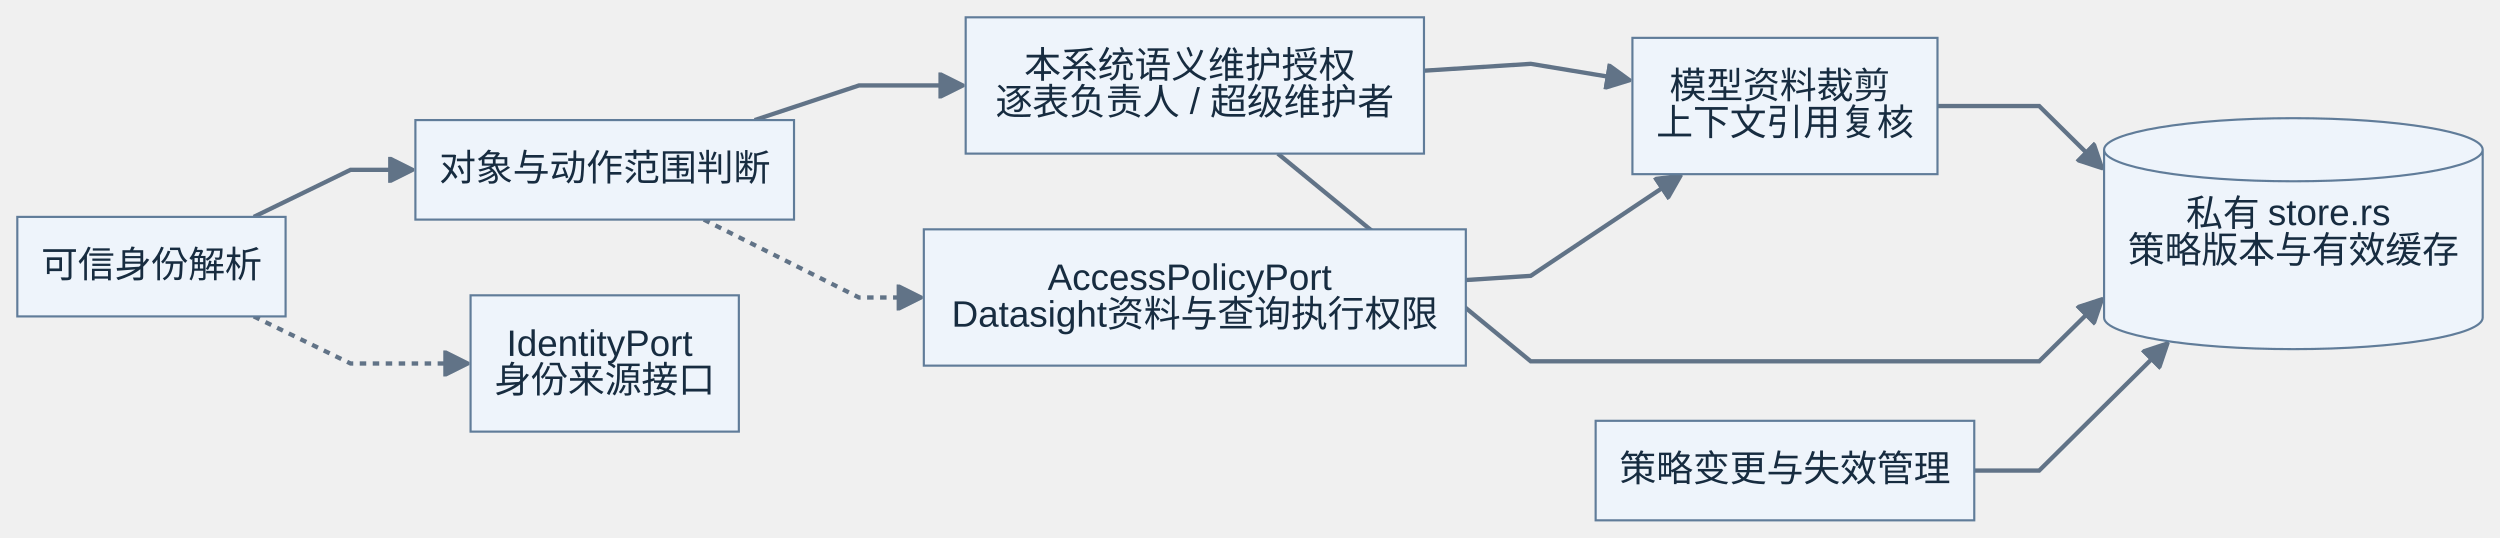
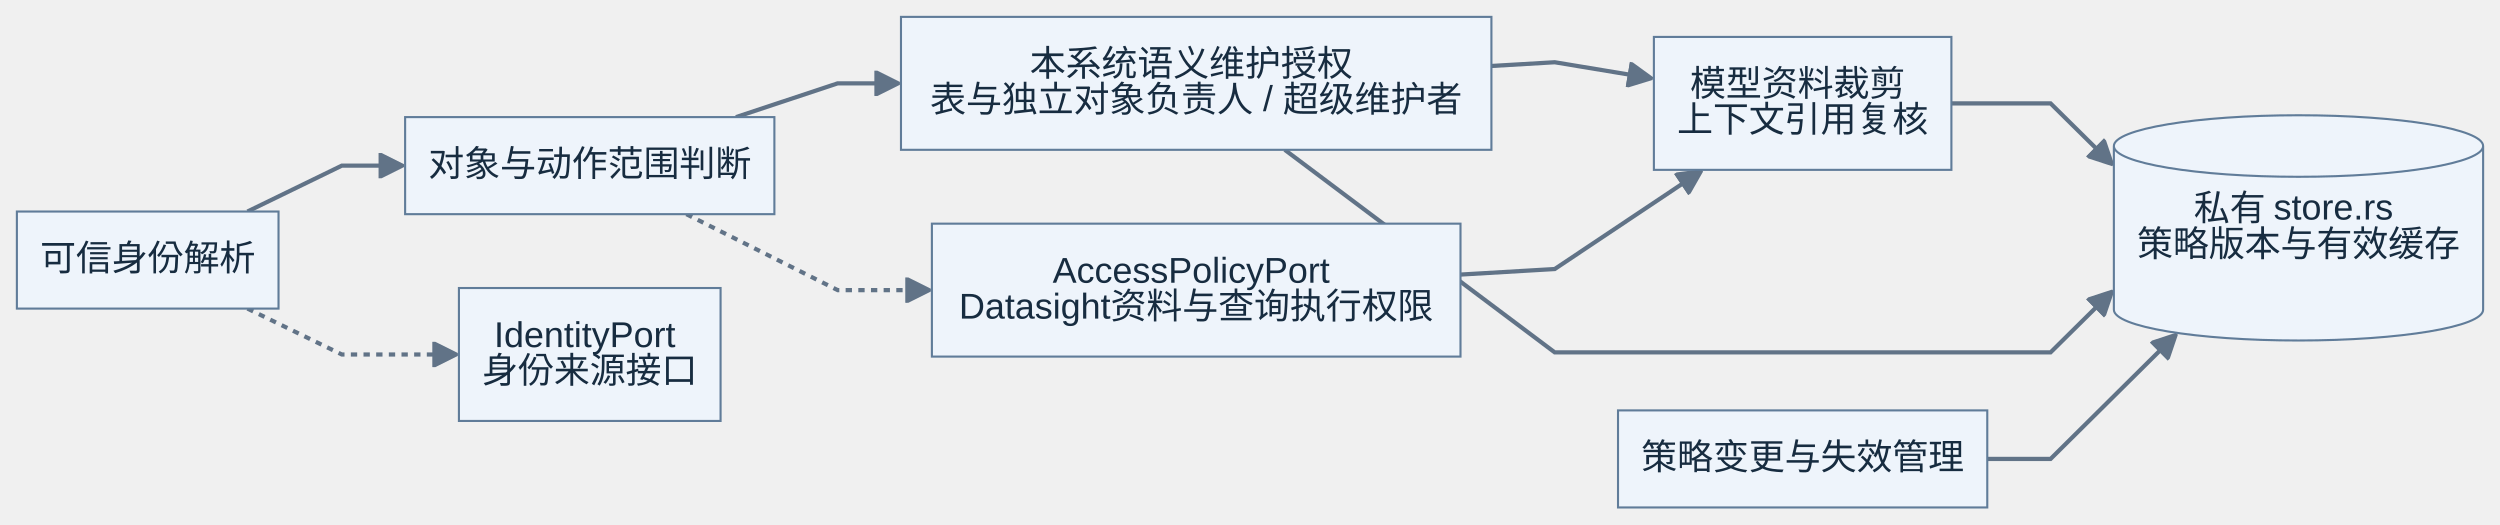
- <svg xmlns="http://www.w3.org/2000/svg" aria-roledescription="flowchart-v2" role="graphics-document document" viewBox="-8 -8 1155.516 248.5" height="248.5" width="1155.516" id="diagramS01">
+ <svg xmlns="http://www.w3.org/2000/svg" aria-roledescription="flowchart-v2" role="graphics-document document" viewBox="-8 -8 1184.828 248.5" height="248.5" width="1184.828" id="diagramS01">
  <style>#diagramS01{font-family:PingFang SC,Microsoft YaHei,Arial,sans-serif;font-size:17px;fill:#172c40;}#diagramS01 .error-icon{fill:#ffffff;}#diagramS01 .error-text{fill:#000000;stroke:#000000;}#diagramS01 .edge-thickness-normal{stroke-width:2px;}#diagramS01 .edge-thickness-thick{stroke-width:3.5px;}#diagramS01 .edge-pattern-solid{stroke-dasharray:0;}#diagramS01 .edge-pattern-dashed{stroke-dasharray:3;}#diagramS01 .edge-pattern-dotted{stroke-dasharray:2;}#diagramS01 .marker{fill:#617387;stroke:#617387;}#diagramS01 .marker.cross{stroke:#617387;}#diagramS01 svg{font-family:PingFang SC,Microsoft YaHei,Arial,sans-serif;font-size:17px;}#diagramS01 .label{font-family:PingFang SC,Microsoft YaHei,Arial,sans-serif;color:#172c40;}#diagramS01 .cluster-label text{fill:#000000;}#diagramS01 .cluster-label span,#diagramS01 p{color:#000000;}#diagramS01 .label text,#diagramS01 span,#diagramS01 p{fill:#172c40;color:#172c40;}#diagramS01 .node rect,#diagramS01 .node circle,#diagramS01 .node ellipse,#diagramS01 .node polygon,#diagramS01 .node path{fill:#eef4fb;stroke:#607c99;stroke-width:1px;}#diagramS01 .flowchart-label text{text-anchor:middle;}#diagramS01 .node .katex path{fill:#000;stroke:#000;stroke-width:1px;}#diagramS01 .node .label{text-align:center;}#diagramS01 .node.clickable{cursor:pointer;}#diagramS01 .arrowheadPath{fill:#0b0b0b;}#diagramS01 .edgePath .path{stroke:#617387;stroke-width:2.0px;}#diagramS01 .flowchart-link{stroke:#617387;fill:none;}#diagramS01 .edgeLabel{background-color:#f5f8fb;text-align:center;}#diagramS01 .edgeLabel rect{opacity:0.5;background-color:#f5f8fb;fill:#f5f8fb;}#diagramS01 .labelBkg{background-color:rgba(245, 248, 251, 0.5);}#diagramS01 .cluster rect{fill:#f7f9fc;stroke:#bccbd9;stroke-width:1px;}#diagramS01 .cluster text{fill:#000000;}#diagramS01 .cluster span,#diagramS01 p{color:#000000;}#diagramS01 div.mermaidTooltip{position:absolute;text-align:center;max-width:200px;padding:2px;font-family:PingFang SC,Microsoft YaHei,Arial,sans-serif;font-size:12px;background:#ffffff;border:1px solid hsl(0, 0%, 90%);border-radius:2px;pointer-events:none;z-index:100;}#diagramS01 .flowchartTitleText{text-anchor:middle;font-size:18px;fill:#172c40;}#diagramS01 :root{--mermaid-font-family:PingFang SC,Microsoft YaHei,Arial,sans-serif;}</style>
  <g>
    <marker orient="auto" markerHeight="12" markerWidth="12" markerUnits="userSpaceOnUse" refY="5" refX="6" viewBox="0 0 10 10" class="marker flowchart" id="diagramS01_flowchart-pointEnd">
      <path style="stroke-width: 1; stroke-dasharray: 1, 0;" class="arrowMarkerPath" d="M 0 0 L 10 5 L 0 10 z" />
    </marker>
    <marker orient="auto" markerHeight="12" markerWidth="12" markerUnits="userSpaceOnUse" refY="5" refX="4.5" viewBox="0 0 10 10" class="marker flowchart" id="diagramS01_flowchart-pointStart">
      <path style="stroke-width: 1; stroke-dasharray: 1, 0;" class="arrowMarkerPath" d="M 0 5 L 10 10 L 10 0 z" />
    </marker>
    <marker orient="auto" markerHeight="11" markerWidth="11" markerUnits="userSpaceOnUse" refY="5" refX="11" viewBox="0 0 10 10" class="marker flowchart" id="diagramS01_flowchart-circleEnd">
      <circle style="stroke-width: 1; stroke-dasharray: 1, 0;" class="arrowMarkerPath" r="5" cy="5" cx="5" />
    </marker>
    <marker orient="auto" markerHeight="11" markerWidth="11" markerUnits="userSpaceOnUse" refY="5" refX="-1" viewBox="0 0 10 10" class="marker flowchart" id="diagramS01_flowchart-circleStart">
      <circle style="stroke-width: 1; stroke-dasharray: 1, 0;" class="arrowMarkerPath" r="5" cy="5" cx="5" />
    </marker>
    <marker orient="auto" markerHeight="11" markerWidth="11" markerUnits="userSpaceOnUse" refY="5.2" refX="12" viewBox="0 0 11 11" class="marker cross flowchart" id="diagramS01_flowchart-crossEnd">
      <path style="stroke-width: 2; stroke-dasharray: 1, 0;" class="arrowMarkerPath" d="M 1,1 l 9,9 M 10,1 l -9,9" />
    </marker>
    <marker orient="auto" markerHeight="11" markerWidth="11" markerUnits="userSpaceOnUse" refY="5.2" refX="-1" viewBox="0 0 11 11" class="marker cross flowchart" id="diagramS01_flowchart-crossStart">
      <path style="stroke-width: 2; stroke-dasharray: 1, 0;" class="arrowMarkerPath" d="M 1,1 l 9,9 M 10,1 l -9,9" />
    </marker>
    <g class="root">
      <g class="clusters" />
      <g class="edgePaths">
        <path marker-end="url(#diagramS01_flowchart-pointEnd)" style="fill:none;" class="edge-thickness-normal edge-pattern-solid flowchart-link LS-Identity LE-Scope" id="L-Identity-Scope-0" d="M109.285,92.25L154,70.5L178.7,70.5" />
        <path marker-end="url(#diagramS01_flowchart-pointEnd)" style="fill:none;stroke-width:2px;stroke-dasharray:3;" class="edge-thickness-normal edge-pattern-dotted flowchart-link LS-Identity LE-IdentityPort" id="L-Identity-IdentityPort-0" d="M109.285,138.25L154,160L204.2,160" />
-         <path marker-end="url(#diagramS01_flowchart-pointEnd)" style="fill:none;" class="edge-thickness-normal edge-pattern-solid flowchart-link LS-Scope LE-Local" id="L-Scope-Local-0" d="M340.795,47.5L389,31.5L433.044,31.5" />
-         <path marker-end="url(#diagramS01_flowchart-pointEnd)" style="fill:none;stroke-width:2px;stroke-dasharray:3;" class="edge-thickness-normal edge-pattern-dotted flowchart-link LS-Scope LE-AccessPort" id="L-Scope-AccessPort-0" d="M317.305,93.5L389,129.5L413.7,129.5" />
-         <path marker-end="url(#diagramS01_flowchart-pointEnd)" style="fill:none;" class="edge-thickness-normal edge-pattern-solid flowchart-link LS-Local LE-Delivery" id="L-Local-Delivery-0" d="M650.172,24.678L699.516,21.5L741.287,28.432" />
-         <path marker-end="url(#diagramS01_flowchart-pointEnd)" style="fill:none;" class="edge-thickness-normal edge-pattern-solid flowchart-link LS-AccessPort LE-Delivery" id="L-AccessPort-Delivery-0" d="M669.516,121.432L699.516,119.5L765.459,75.444" />
-         <path marker-end="url(#diagramS01_flowchart-pointEnd)" style="fill:none;" class="edge-thickness-normal edge-pattern-solid flowchart-link LS-Delivery LE-Store" id="L-Delivery-Store-0" d="M887.516,41L934.516,41L960.746,66.922" />
-         <path marker-end="url(#diagramS01_flowchart-pointEnd)" style="fill:none;" class="edge-thickness-normal edge-pattern-solid flowchart-link LS-Local LE-Store" id="L-Local-Store-0" d="M582.616,63L699.516,159L817.016,159L934.516,159L960.746,133.078" />
-         <path marker-end="url(#diagramS01_flowchart-pointEnd)" style="fill:none;" class="edge-thickness-normal edge-pattern-solid flowchart-link LS-Changes LE-Store" id="L-Changes-Store-0" d="M904.516,209.5L934.516,209.5L990.977,153.547" />
+         <path marker-end="url(#diagramS01_flowchart-pointEnd)" style="fill:none;" class="edge-thickness-normal edge-pattern-solid flowchart-link LS-Scope LE-Local" id="L-Scope-Local-0" d="M340.795,47.5L389,31.5L413.7,31.5" />
+         <path marker-end="url(#diagramS01_flowchart-pointEnd)" style="fill:none;stroke-width:2px;stroke-dasharray:3;" class="edge-thickness-normal edge-pattern-dotted flowchart-link LS-Scope LE-AccessPort" id="L-Scope-AccessPort-0" d="M317.305,93.5L389,129.5L428.356,129.5" />
+         <path marker-end="url(#diagramS01_flowchart-pointEnd)" style="fill:none;" class="edge-thickness-normal edge-pattern-solid flowchart-link LS-Local LE-Delivery" id="L-Local-Delivery-0" d="M698.828,23.266L728.828,21.5L770.6,28.432" />
+         <path marker-end="url(#diagramS01_flowchart-pointEnd)" style="fill:none;" class="edge-thickness-normal edge-pattern-solid flowchart-link LS-AccessPort LE-Delivery" id="L-AccessPort-Delivery-0" d="M684.172,122.128L728.828,119.5L794.771,75.444" />
+         <path marker-end="url(#diagramS01_flowchart-pointEnd)" style="fill:none;" class="edge-thickness-normal edge-pattern-solid flowchart-link LS-Delivery LE-Store" id="L-Delivery-Store-0" d="M916.828,41L963.828,41L990.058,66.922" />
+         <path marker-end="url(#diagramS01_flowchart-pointEnd)" style="fill:none;" class="edge-thickness-normal edge-pattern-solid flowchart-link LS-Local LE-Store" id="L-Local-Store-0" d="M600.893,63L728.828,159L846.328,159L963.828,159L990.058,133.078" />
+         <path marker-end="url(#diagramS01_flowchart-pointEnd)" style="fill:none;" class="edge-thickness-normal edge-pattern-solid flowchart-link LS-Changes LE-Store" id="L-Changes-Store-0" d="M933.828,209.5L963.828,209.5L1020.289,153.547" />
      </g>
      <g class="edgeLabels">
        <g class="edgeLabel">
          <g transform="translate(0, 0)" class="label">
            <rect height="0" width="0" ry="0" rx="0" />
            <text style="">
              <tspan class="row" x="0" dy="1em" xml:space="preserve" />
            </text>
          </g>
        </g>
        <g class="edgeLabel">
          <g transform="translate(0, 0)" class="label">
            <rect height="0" width="0" ry="0" rx="0" />
            <text style="">
              <tspan class="row" x="0" dy="1em" xml:space="preserve" />
            </text>
          </g>
        </g>
        <g class="edgeLabel">
          <g transform="translate(0, 0)" class="label">
            <rect height="0" width="0" ry="0" rx="0" />
            <text style="">
              <tspan class="row" x="0" dy="1em" xml:space="preserve" />
            </text>
          </g>
        </g>
        <g class="edgeLabel">
          <g transform="translate(0, 0)" class="label">
            <rect height="0" width="0" ry="0" rx="0" />
            <text style="">
              <tspan class="row" x="0" dy="1em" xml:space="preserve" />
            </text>
          </g>
        </g>
        <g class="edgeLabel">
          <g transform="translate(0, 0)" class="label">
            <rect height="0" width="0" ry="0" rx="0" />
            <text style="">
              <tspan class="row" x="0" dy="1em" xml:space="preserve" />
            </text>
          </g>
        </g>
        <g class="edgeLabel">
          <g transform="translate(0, 0)" class="label">
            <rect height="0" width="0" ry="0" rx="0" />
            <text style="">
              <tspan class="row" x="0" dy="1em" xml:space="preserve" />
            </text>
          </g>
        </g>
        <g class="edgeLabel">
          <g transform="translate(0, 0)" class="label">
            <rect height="0" width="0" ry="0" rx="0" />
            <text style="">
              <tspan class="row" x="0" dy="1em" xml:space="preserve" />
            </text>
          </g>
        </g>
        <g class="edgeLabel">
          <g transform="translate(0, 0)" class="label">
            <rect height="0" width="0" ry="0" rx="0" />
            <text style="">
              <tspan class="row" x="0" dy="1em" xml:space="preserve" />
            </text>
          </g>
        </g>
        <g class="edgeLabel">
          <g transform="translate(0, 0)" class="label">
            <rect height="0" width="0" ry="0" rx="0" />
            <text style="">
              <tspan class="row" x="0" dy="1em" xml:space="preserve" />
            </text>
          </g>
        </g>
      </g>
      <g class="nodes">
        <g transform="translate(62, 115.25)" data-id="Identity" data-node="true" id="flowchart-Identity-449" class="node default default flowchart-label">
          <rect height="46" width="124" y="-23" x="-62" ry="0" rx="0" style="" class="basic label-container" />
          <g transform="translate(0, -12)" style="" class="label">
            <rect />
            <text style="">
              <tspan class="row" x="0" dy="1em" xml:space="preserve">可信身份解析</tspan>
            </text>
          </g>
        </g>
        <g transform="translate(271.5, 70.5)" data-id="Scope" data-node="true" id="flowchart-Scope-450" class="node default default flowchart-label">
          <rect height="46" width="175" y="-23" x="-87.5" ry="0" rx="0" style="" class="basic label-container" />
          <g transform="translate(0, -12)" style="" class="label">
            <rect />
            <text style="">
              <tspan class="row" x="0" dy="1em" xml:space="preserve">对象与动作范围判断</tspan>
            </text>
          </g>
        </g>
        <g transform="translate(271.5, 160)" data-id="IdentityPort" data-node="true" id="flowchart-IdentityPort-452" class="node default default flowchart-label">
          <rect height="63" width="124" y="-31.5" x="-62" ry="0" rx="0" style="" class="basic label-container" />
          <g transform="translate(0, -20.5)" style="" class="label">
            <rect />
            <text style="">
              <tspan class="row" x="0" dy="1em" xml:space="preserve">IdentityPort</tspan>
              <tspan class="row" x="0" dy="1em" xml:space="preserve">身份来源接口</tspan>
            </text>
          </g>
        </g>
-         <g transform="translate(544.2578, 31.5)" data-id="Local" data-node="true" id="flowchart-Local-454" class="node default default flowchart-label">
-           <rect height="63" width="211.828" y="-31.5" x="-105.914" ry="0" rx="0" style="" class="basic label-container" />
+         <g transform="translate(558.9141, 31.5)" data-id="Local" data-node="true" id="flowchart-Local-454" class="node default default flowchart-label">
+           <rect height="63" width="279.828" y="-31.5" x="-139.914" ry="0" rx="0" style="" class="basic label-container" />
          <g transform="translate(0, -20.5)" style="" class="label">
            <rect />
            <text style="">
              <tspan class="row" x="0" dy="1em" xml:space="preserve">本系统语义维护授权</tspan>
-               <tspan class="row" x="0" dy="1em" xml:space="preserve">逐表负责人 / 超级维护者</tspan>
+               <tspan class="row" x="0" dy="1em" xml:space="preserve">表与独立对象负责人 / 超级维护者</tspan>
            </text>
          </g>
        </g>
-         <g transform="translate(544.2578, 129.5)" data-id="AccessPort" data-node="true" id="flowchart-AccessPort-456" class="node default default flowchart-label">
+         <g transform="translate(558.9141, 129.5)" data-id="AccessPort" data-node="true" id="flowchart-AccessPort-456" class="node default default flowchart-label">
          <rect height="63" width="250.516" y="-31.5" x="-125.258" ry="0" rx="0" style="" class="basic label-container" />
          <g transform="translate(0, -20.5)" style="" class="label">
            <rect />
            <text style="">
              <tspan class="row" x="0" dy="1em" xml:space="preserve">AccessPolicyPort</tspan>
              <tspan class="row" x="0" dy="1em" xml:space="preserve">Datasight资料与查询执行权限</tspan>
            </text>
          </g>
        </g>
-         <g transform="translate(817.0156, 41)" data-id="Delivery" data-node="true" id="flowchart-Delivery-458" class="node default default flowchart-label">
+         <g transform="translate(846.3281, 41)" data-id="Delivery" data-node="true" id="flowchart-Delivery-458" class="node default default flowchart-label">
          <rect height="63" width="141" y="-31.5" x="-70.5" ry="0" rx="0" style="" class="basic label-container" />
          <g transform="translate(0, -20.5)" style="" class="label">
            <rect />
            <text style="">
              <tspan class="row" x="0" dy="1em" xml:space="preserve">模型资料裁剪</tspan>
              <tspan class="row" x="0" dy="1em" xml:space="preserve">上下文引用复核</tspan>
            </text>
          </g>
        </g>
-         <g transform="translate(1052.016, 100)" data-id="Store" data-node="true" id="flowchart-Store-462" class="node default default flowchart-label">
+         <g transform="translate(1081.328, 100)" data-id="Store" data-node="true" id="flowchart-Store-462" class="node default default flowchart-label">
          <path transform="translate(-87.5,-53.375)" d="M 0,14.583 a 87.5,14.583 0,0,0 175 0 a 87.5,14.583 0,0,0 -175 0 l 0,77.583 a 87.5,14.583 0,0,0 175 0 l 0,-77.583" style="" />
          <g transform="translate(0, -20.5)" style="" class="label">
            <rect />
            <text style="">
              <tspan class="row" x="0" dy="1em" xml:space="preserve">私有 store.rs</tspan>
              <tspan class="row" x="0" dy="1em" xml:space="preserve">策略版本与有效缓存</tspan>
            </text>
          </g>
        </g>
-         <g transform="translate(817.0156, 209.5)" data-id="Changes" data-node="true" id="flowchart-Changes-465" class="node default default flowchart-label">
+         <g transform="translate(846.3281, 209.5)" data-id="Changes" data-node="true" id="flowchart-Changes-465" class="node default default flowchart-label">
          <rect height="46" width="175" y="-23" x="-87.5" ry="0" rx="0" style="" class="basic label-container" />
          <g transform="translate(0, -12)" style="" class="label">
            <rect />
            <text style="">
              <tspan class="row" x="0" dy="1em" xml:space="preserve">策略变更与失效管理</tspan>
            </text>
          </g>
        </g>
      </g>
    </g>
  </g>
</svg>
